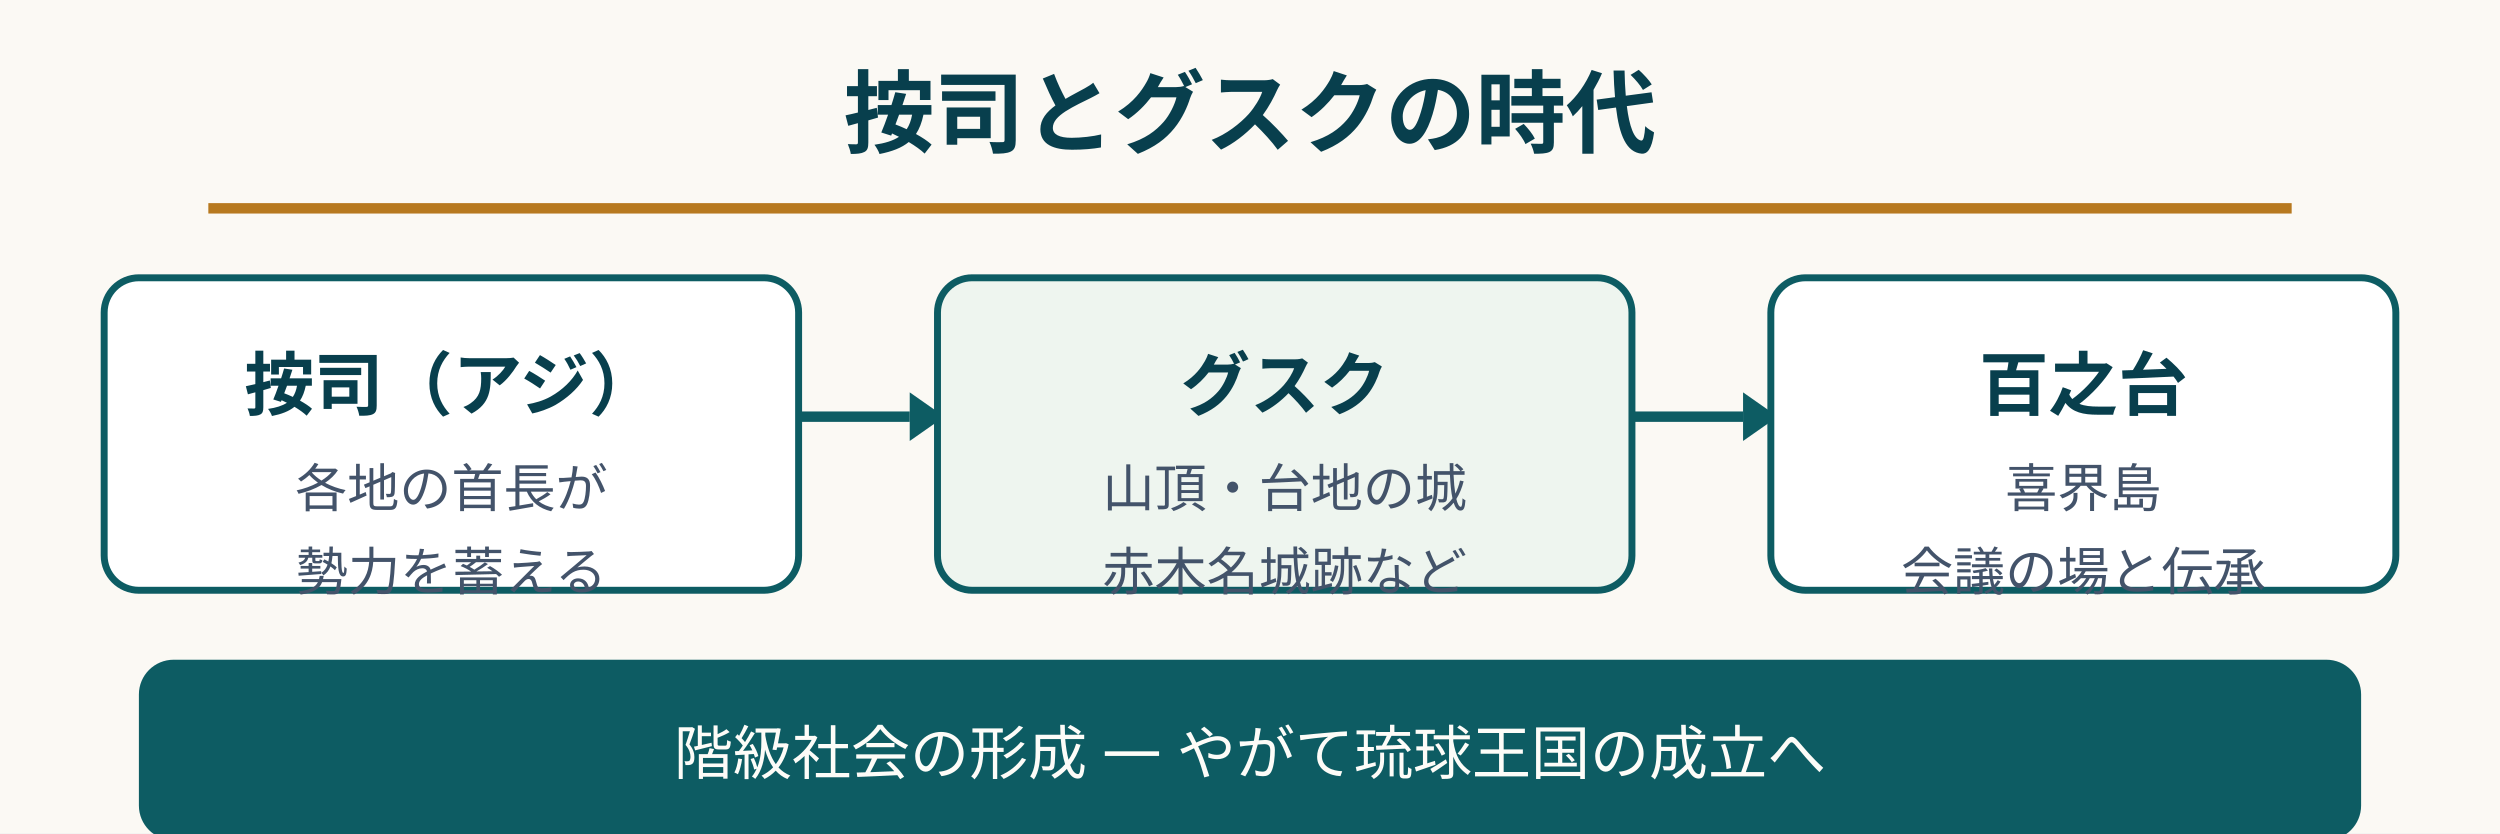
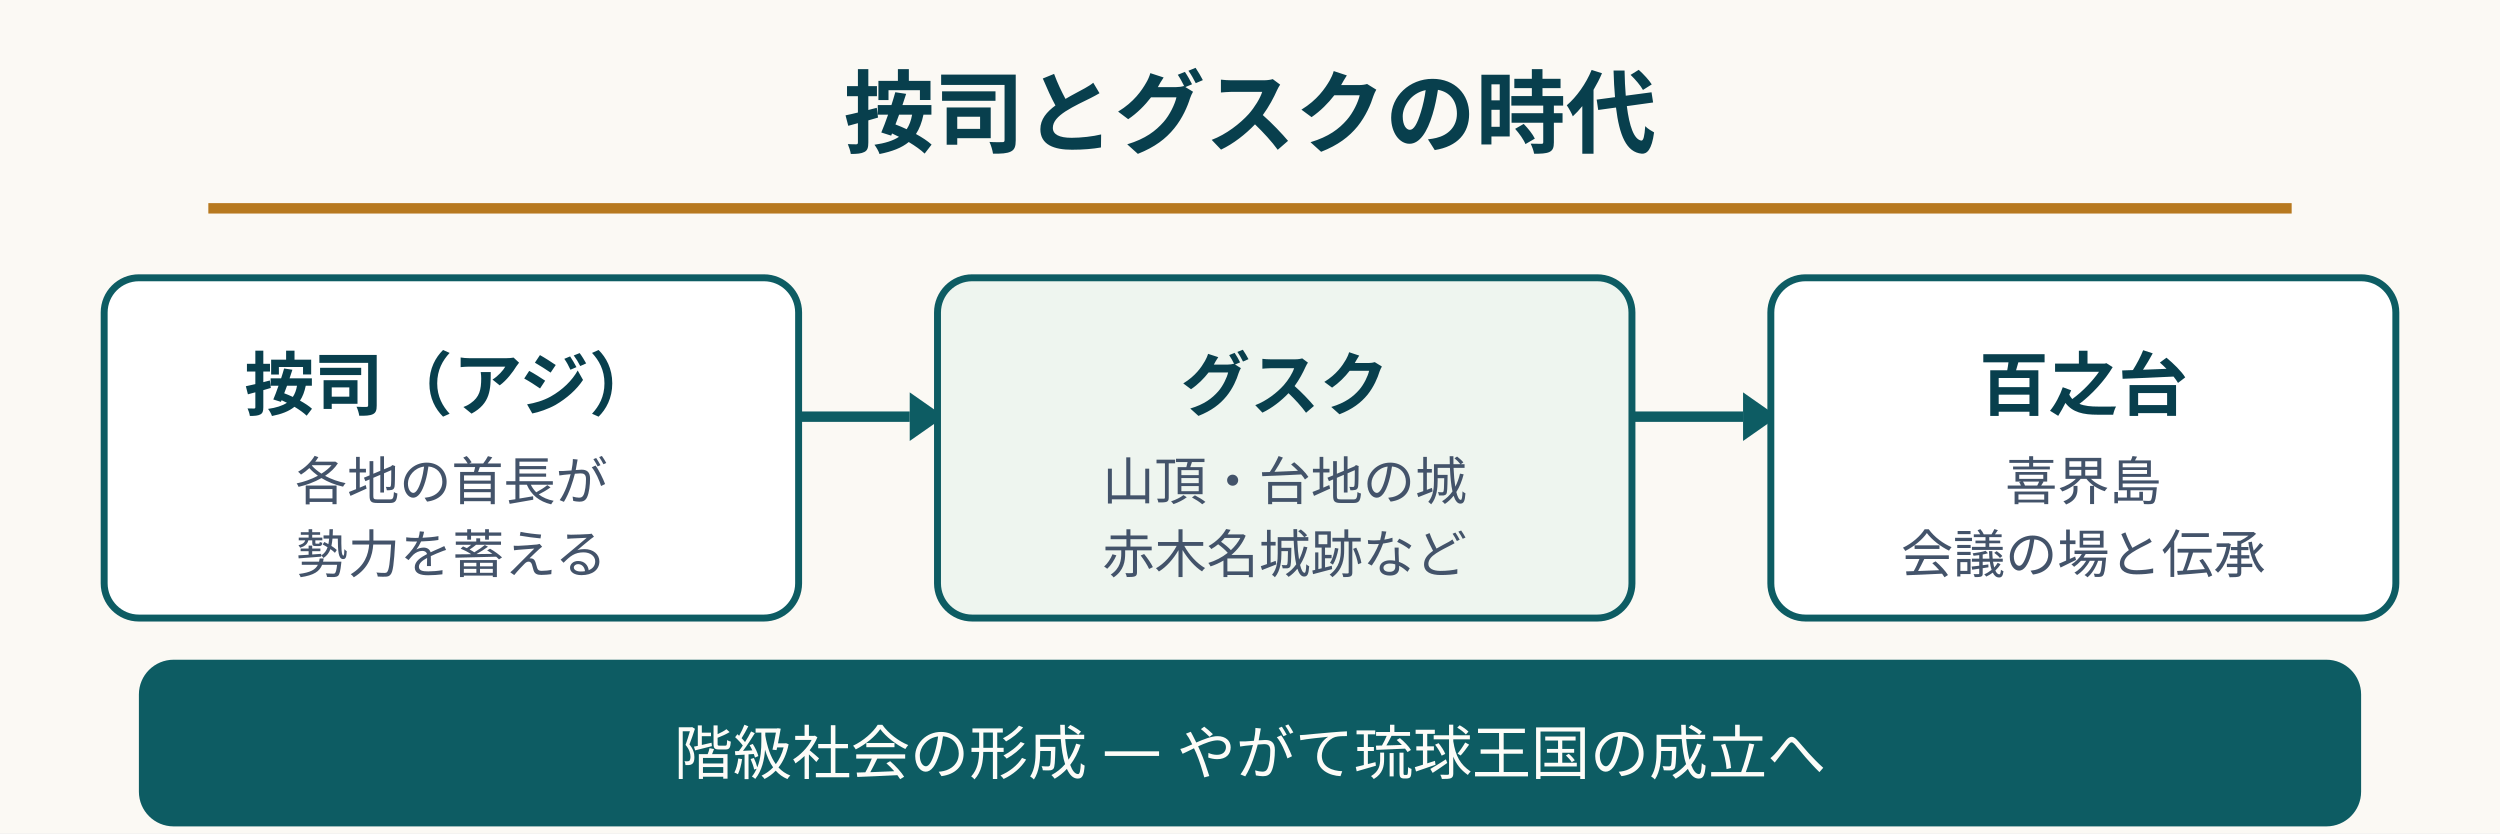
<svg xmlns="http://www.w3.org/2000/svg" width="720" height="240" viewBox="0 0 720 240" role="img" aria-labelledby="title desc">
  <rect width="720" height="240" fill="#fbf9f4" />
  <text x="360" y="42" text-anchor="middle" font-family="'Hiragino Mincho ProN','Yu Mincho',serif" font-size="26" font-weight="bold" fill="#083f4d">按司とグスクの時代</text>
  <line x1="60" y1="60" x2="660" y2="60" stroke="#b7791f" stroke-width="3" />
-   <rect x="30" y="80" width="200" height="90" rx="10" fill="#ffffff" stroke="#0d5c63" stroke-width="2" />
+   <rect x="30" y="80" width="200" height="98" rx="10" fill="#ffffff" stroke="#0d5c63" stroke-width="2" />
  <text x="130.0" y="118" text-anchor="middle" font-family="'Hiragino Sans','Yu Gothic',sans-serif" font-size="20" font-weight="bold" fill="#083f4d">按司（アジ）</text>
-   <text x="130.0" y="146" text-anchor="middle" font-family="'Hiragino Sans','Yu Gothic',sans-serif" font-size="15" fill="#43536a">各地の首長が</text>
-   <text x="130.0" y="170" text-anchor="middle" font-family="'Hiragino Sans','Yu Gothic',sans-serif" font-size="15" fill="#43536a">勢力を蓄える</text>
+   <text x="130.0" y="144" text-anchor="middle" font-family="'Hiragino Sans','Yu Gothic',sans-serif" font-size="15" fill="#43536a">各地の首長が</text>
+   <text x="130.0" y="165" text-anchor="middle" font-family="'Hiragino Sans','Yu Gothic',sans-serif" font-size="15" fill="#43536a">勢力を蓄える</text>
  <line x1="230" y1="120" x2="262" y2="120" stroke="#0d5c63" stroke-width="3" />
  <path d="M262 113 L272 120 L262 127 Z" fill="#0d5c63" />
-   <rect x="270" y="80" width="200" height="90" rx="10" fill="#eef5ef" stroke="#0d5c63" stroke-width="2" />
+   <rect x="270" y="80" width="200" height="98" rx="10" fill="#eef5ef" stroke="#0d5c63" stroke-width="2" />
  <text x="370.0" y="118" text-anchor="middle" font-family="'Hiragino Sans','Yu Gothic',sans-serif" font-size="20" font-weight="bold" fill="#083f4d">グスク</text>
-   <text x="370.0" y="146" text-anchor="middle" font-family="'Hiragino Sans','Yu Gothic',sans-serif" font-size="15" fill="#43536a">山頂・台地の城</text>
-   <text x="370.0" y="170" text-anchor="middle" font-family="'Hiragino Sans','Yu Gothic',sans-serif" font-size="15" fill="#43536a">赤木名城跡など</text>
+   <text x="370.0" y="144" text-anchor="middle" font-family="'Hiragino Sans','Yu Gothic',sans-serif" font-size="15" fill="#43536a">山頂・台地の城</text>
+   <text x="370.0" y="165" text-anchor="middle" font-family="'Hiragino Sans','Yu Gothic',sans-serif" font-size="15" fill="#43536a">赤木名城跡など</text>
  <line x1="470" y1="120" x2="502" y2="120" stroke="#0d5c63" stroke-width="3" />
  <path d="M502 113 L512 120 L502 127 Z" fill="#0d5c63" />
-   <rect x="510" y="80" width="180" height="90" rx="10" fill="#ffffff" stroke="#0d5c63" stroke-width="2" />
+   <rect x="510" y="80" width="180" height="98" rx="10" fill="#ffffff" stroke="#0d5c63" stroke-width="2" />
  <text x="600.0" y="118" text-anchor="middle" font-family="'Hiragino Sans','Yu Gothic',sans-serif" font-size="20" font-weight="bold" fill="#083f4d">百之台</text>
-   <text x="600.0" y="146" text-anchor="middle" font-family="'Hiragino Sans','Yu Gothic',sans-serif" font-size="15" fill="#43536a">喜界島</text>
-   <text x="600.0" y="170" text-anchor="middle" font-family="'Hiragino Sans','Yu Gothic',sans-serif" font-size="15" fill="#43536a">会議の場と伝承</text>
-   <rect x="40" y="190" width="640" height="52" rx="10" fill="#0d5c63" />
+   <text x="600.0" y="144" text-anchor="middle" font-family="'Hiragino Sans','Yu Gothic',sans-serif" font-size="15" fill="#43536a">喜界島</text>
+   <text x="600.0" y="165" text-anchor="middle" font-family="'Hiragino Sans','Yu Gothic',sans-serif" font-size="15" fill="#43536a">会議の場と伝承</text>
+   <rect x="40" y="190" width="640" height="48" rx="10" fill="#0d5c63" />
  <text x="360" y="223" text-anchor="middle" font-family="'Hiragino Sans','Yu Gothic',sans-serif" font-size="17" fill="#fdfcf8">階級社会の形成 ― やがて琉球王国の成立へ</text>
</svg>
